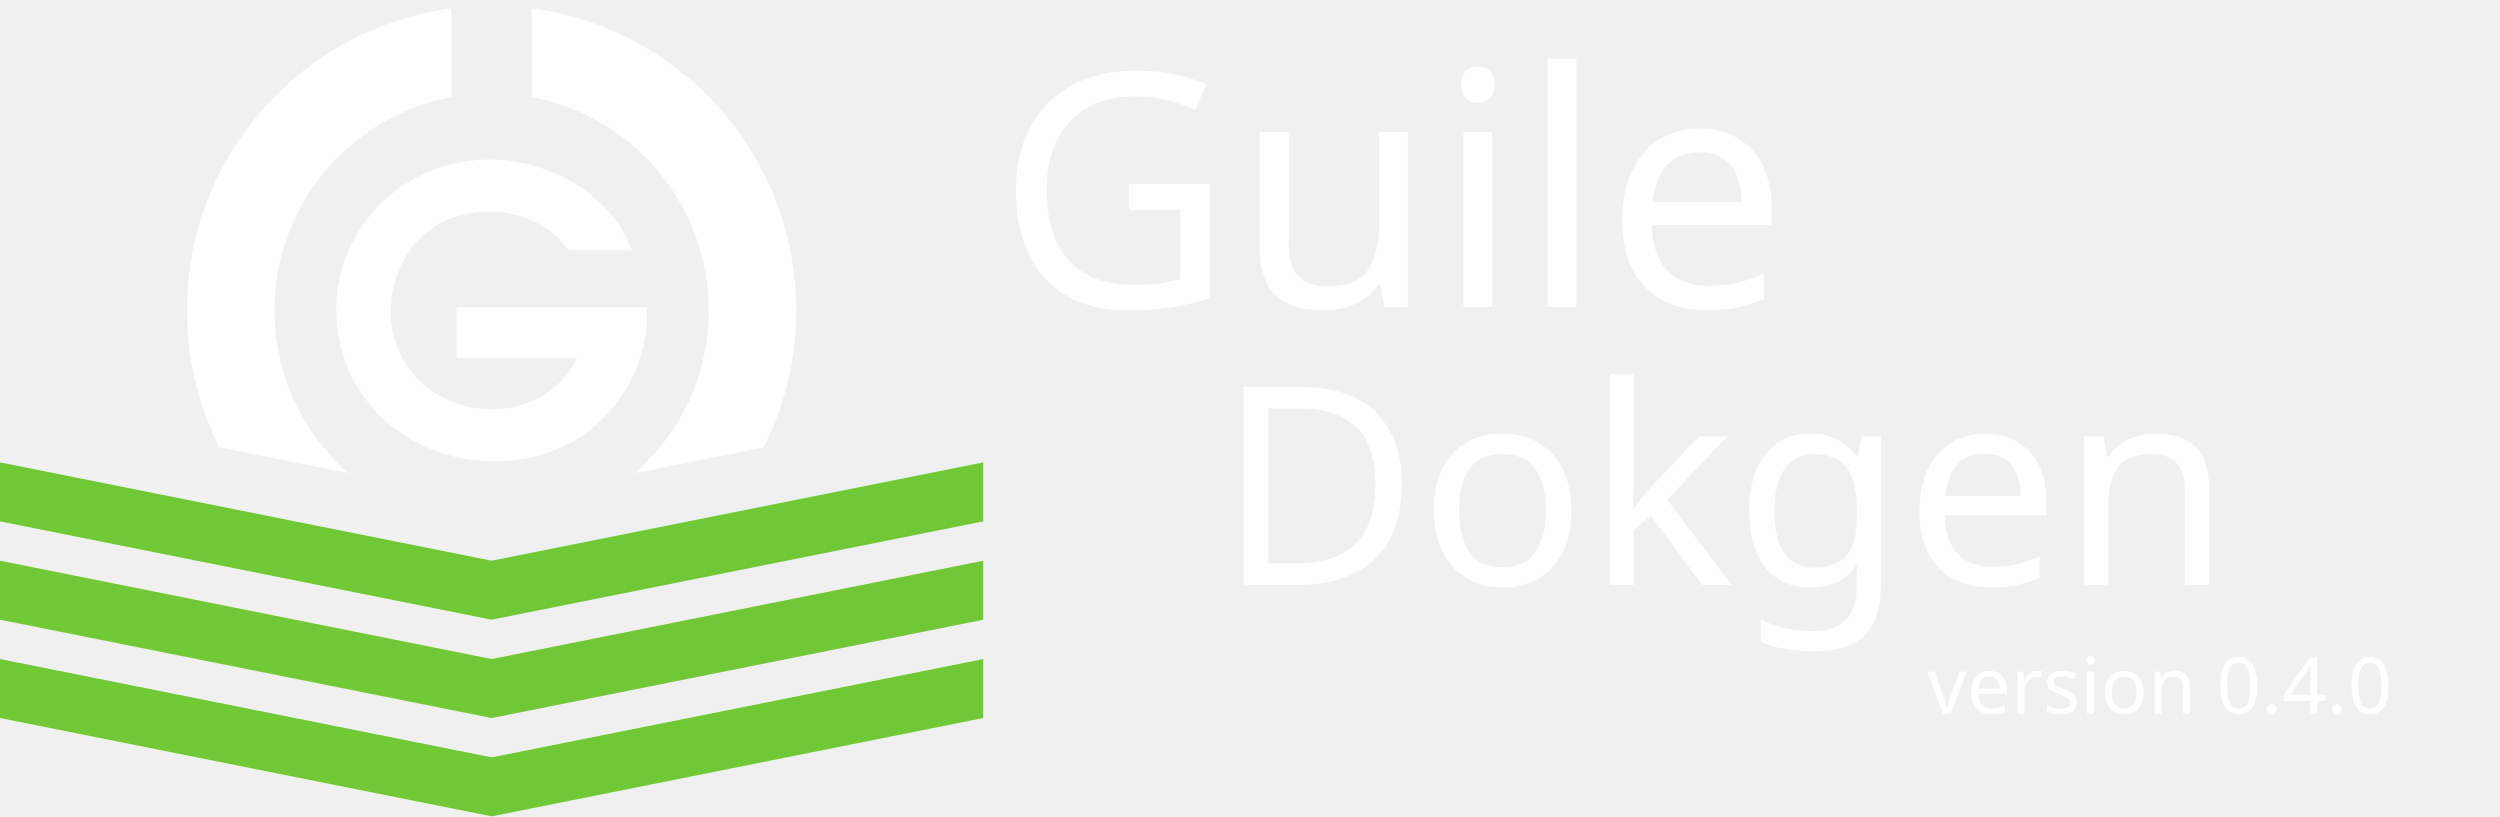
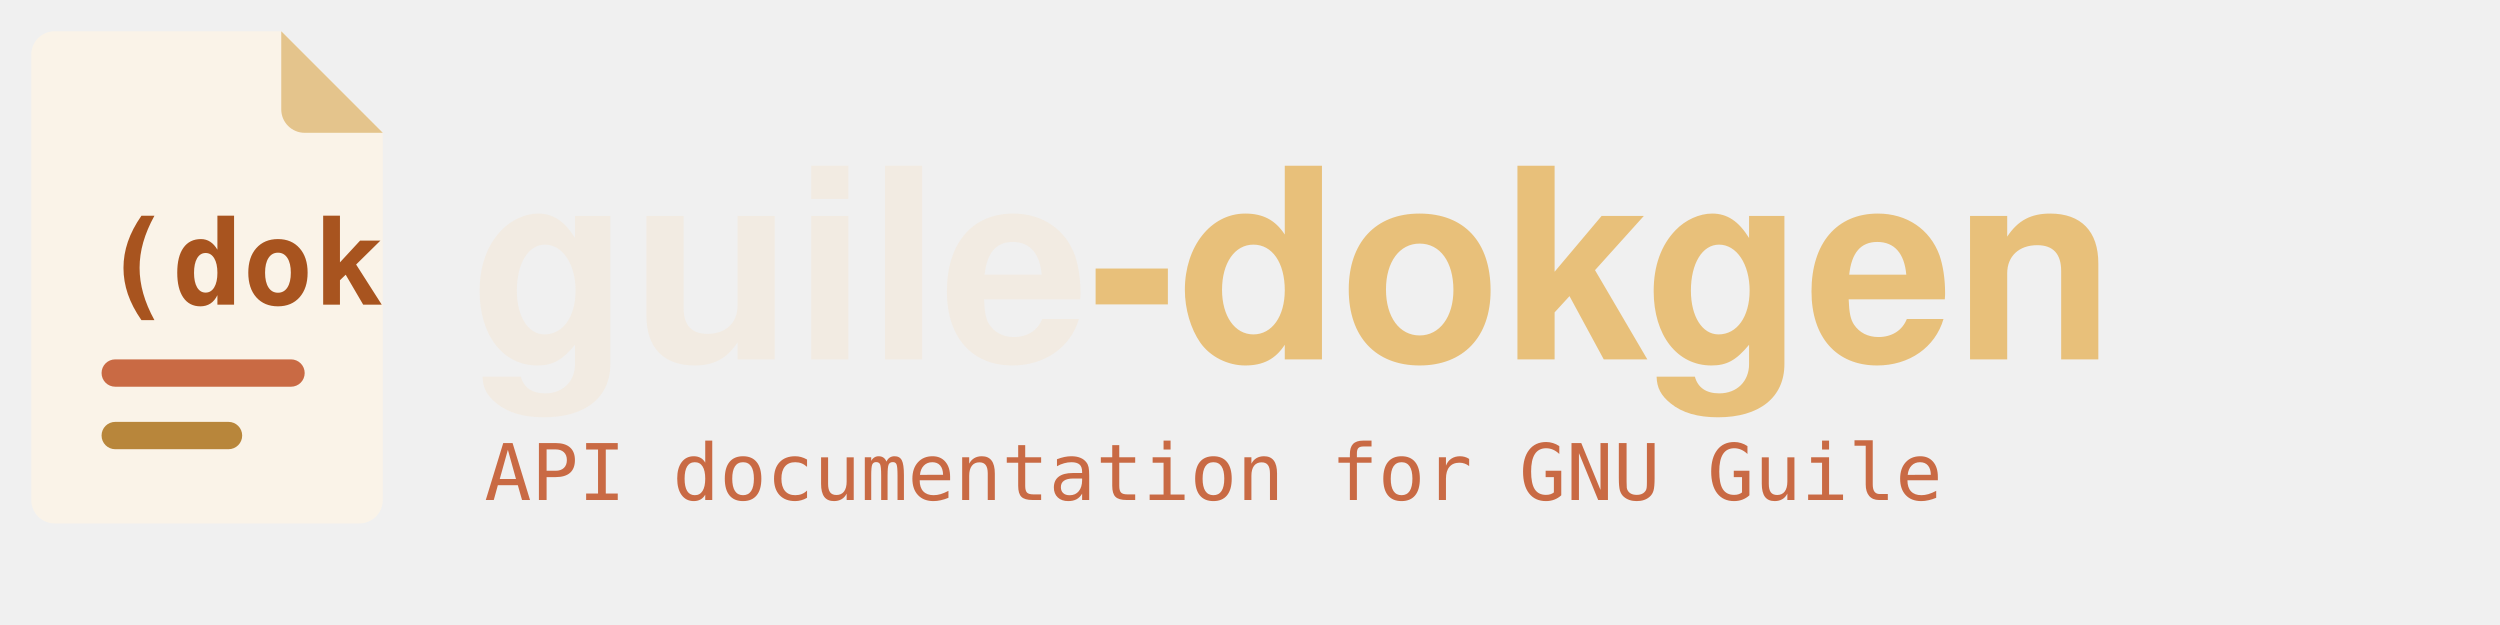
- <svg xmlns="http://www.w3.org/2000/svg" xmlns:xlink="http://www.w3.org/1999/xlink" width="508.545" height="166.059" viewBox="0 0 508.545 166.059" version="1.1" id="svg5" xml:space="preserve">
-   <defs id="defs2">
-     <color-profile xlink:href="file:///usr/share/color/icc/ghostscript/ps_cmyk.icc" id="color-profile2" name="Artifex-PS-CMYK-Profile" />
-   </defs>
-   <g id="layer1" transform="translate(-428.7274,-3.903709)" style="display:inline">
-     <circle style="fill:none;fill-opacity:1;stroke:#000000;stroke-width:1.5;stroke-linecap:butt;stroke-miterlimit:4;stroke-dasharray:none;stroke-dashoffset:0;stroke-opacity:1" id="circle1033" cx="-105.107" cy="906.023" r="0" />
-     <circle cy="906.023" cx="-82.357" id="circle1035" style="fill:none;fill-opacity:1;stroke:#000000;stroke-width:1.5;stroke-linecap:butt;stroke-miterlimit:4;stroke-dasharray:none;stroke-dashoffset:0;stroke-opacity:1" r="0" />
-     <circle cy="906.023" cx="-65.107" id="circle1047" style="fill:none;fill-opacity:1;stroke:#000000;stroke-width:1.5;stroke-linecap:butt;stroke-miterlimit:4;stroke-dasharray:none;stroke-dashoffset:0;stroke-opacity:1" r="0" />
-     <circle style="fill:none;fill-opacity:1;stroke:#000000;stroke-width:1.5;stroke-linecap:butt;stroke-miterlimit:4;stroke-dasharray:none;stroke-dashoffset:0;stroke-opacity:1" id="circle1049" cx="-42.357" cy="906.023" r="0" />
-     <circle cy="906.023" cx="54.893" id="circle1327" style="fill:none;fill-opacity:1;stroke:#000000;stroke-width:1.5;stroke-linecap:butt;stroke-miterlimit:4;stroke-dasharray:none;stroke-dashoffset:0;stroke-opacity:1" r="0" />
-     <circle style="fill:none;fill-opacity:1;stroke:#000000;stroke-width:1.5;stroke-linecap:butt;stroke-miterlimit:4;stroke-dasharray:none;stroke-dashoffset:0;stroke-opacity:1" id="circle1329" cx="77.643" cy="906.023" r="0" />
-     <circle cy="906.023" cx="134.893" id="circle1355" style="fill:none;fill-opacity:1;stroke:#000000;stroke-width:1.5;stroke-linecap:butt;stroke-miterlimit:4;stroke-dasharray:none;stroke-dashoffset:0;stroke-opacity:1" r="0" />
-     <circle style="fill:none;fill-opacity:1;stroke:#000000;stroke-width:1.5;stroke-linecap:butt;stroke-miterlimit:4;stroke-dasharray:none;stroke-dashoffset:0;stroke-opacity:1" id="circle1357" cx="157.643" cy="906.023" r="0" />
-     <circle style="fill:#000000;fill-opacity:1;stroke:none;stroke-width:1.5;stroke-linecap:butt;stroke-miterlimit:4;stroke-dasharray:none;stroke-dashoffset:0;stroke-opacity:1" id="circle1485" cx="-53.732" cy="915.461" r="0" />
-     <circle style="fill:#000000;fill-opacity:1;stroke:none;stroke-width:1.5;stroke-linecap:butt;stroke-miterlimit:4;stroke-dasharray:none;stroke-dashoffset:0;stroke-opacity:1" id="circle1053" cx="-57.576" cy="906.773" r="0" />
-     <circle cy="906.773" cx="-57.576" id="circle1487" style="fill:none;fill-opacity:1;stroke:#000000;stroke-width:1;stroke-linecap:butt;stroke-miterlimit:4;stroke-dasharray:none;stroke-dashoffset:0;stroke-opacity:1" r="0" />
-     <circle cy="906.773" cx="-49.889" id="circle1489" style="fill:#000000;fill-opacity:1;stroke:none;stroke-width:1.5;stroke-linecap:butt;stroke-miterlimit:4;stroke-dasharray:none;stroke-dashoffset:0;stroke-opacity:1" r="0" />
-     <circle style="fill:none;fill-opacity:1;stroke:#000000;stroke-width:1;stroke-linecap:butt;stroke-miterlimit:4;stroke-dasharray:none;stroke-dashoffset:0;stroke-opacity:1" id="circle1491" cx="-49.889" cy="906.773" r="0" />
-     <circle cy="906.023" cx="-25.107" id="circle1553" style="fill:none;fill-opacity:1;stroke:#000000;stroke-width:1.5;stroke-linecap:butt;stroke-miterlimit:4;stroke-dasharray:none;stroke-dashoffset:0;stroke-opacity:1" r="0" />
-     <circle style="fill:none;fill-opacity:1;stroke:#000000;stroke-width:1.5;stroke-linecap:butt;stroke-miterlimit:4;stroke-dasharray:none;stroke-dashoffset:0;stroke-opacity:1" id="circle1555" cx="-2.357" cy="906.023" r="0" />
-     <circle style="fill:none;fill-opacity:1;stroke:#000000;stroke-width:1.5;stroke-linecap:butt;stroke-miterlimit:4;stroke-dasharray:none;stroke-dashoffset:0;stroke-opacity:1" id="circle1567" cx="14.893" cy="906.023" r="0" />
-     <circle cy="906.023" cx="37.643" id="circle1569" style="fill:none;fill-opacity:1;stroke:#000000;stroke-width:1.5;stroke-linecap:butt;stroke-miterlimit:4;stroke-dasharray:none;stroke-dashoffset:0;stroke-opacity:1" r="0" />
-     <circle cy="915.461" cx="26.268" id="circle1573" style="fill:#000000;fill-opacity:1;stroke:none;stroke-width:1.5;stroke-linecap:butt;stroke-miterlimit:4;stroke-dasharray:none;stroke-dashoffset:0;stroke-opacity:1" r="0" />
-     <circle cy="906.773" cx="22.424" id="circle1575" style="fill:#000000;fill-opacity:1;stroke:none;stroke-width:1.5;stroke-linecap:butt;stroke-miterlimit:4;stroke-dasharray:none;stroke-dashoffset:0;stroke-opacity:1" r="0" />
-     <circle style="fill:none;fill-opacity:1;stroke:#000000;stroke-width:1;stroke-linecap:butt;stroke-miterlimit:4;stroke-dasharray:none;stroke-dashoffset:0;stroke-opacity:1" id="circle1577" cx="22.424" cy="906.773" r="0" />
-     <circle style="fill:#000000;fill-opacity:1;stroke:none;stroke-width:1.5;stroke-linecap:butt;stroke-miterlimit:4;stroke-dasharray:none;stroke-dashoffset:0;stroke-opacity:1" id="circle1579" cx="30.111" cy="906.773" r="0" />
-     <circle cy="906.773" cx="30.111" id="circle1581" style="fill:none;fill-opacity:1;stroke:#000000;stroke-width:1;stroke-linecap:butt;stroke-miterlimit:4;stroke-dasharray:none;stroke-dashoffset:0;stroke-opacity:1" r="0" />
-     <circle cy="906.023" cx="94.893" id="circle1583" style="fill:none;fill-opacity:1;stroke:#000000;stroke-width:1.5;stroke-linecap:butt;stroke-miterlimit:4;stroke-dasharray:none;stroke-dashoffset:0;stroke-opacity:1" r="0" />
-     <circle style="fill:none;fill-opacity:1;stroke:#000000;stroke-width:1.5;stroke-linecap:butt;stroke-miterlimit:4;stroke-dasharray:none;stroke-dashoffset:0;stroke-opacity:1" id="circle1585" cx="117.643" cy="906.023" r="0" />
-     <circle style="fill:#000000;fill-opacity:1;stroke:none;stroke-width:1.5;stroke-linecap:butt;stroke-miterlimit:4;stroke-dasharray:none;stroke-dashoffset:0;stroke-opacity:1" id="circle1589" cx="106.268" cy="915.461" r="0" />
-     <circle style="fill:#000000;fill-opacity:1;stroke:none;stroke-width:1.5;stroke-linecap:butt;stroke-miterlimit:4;stroke-dasharray:none;stroke-dashoffset:0;stroke-opacity:1" id="circle1591" cx="102.424" cy="906.773" r="0" />
-     <circle cy="906.773" cx="102.424" id="circle1593" style="fill:none;fill-opacity:1;stroke:#000000;stroke-width:1;stroke-linecap:butt;stroke-miterlimit:4;stroke-dasharray:none;stroke-dashoffset:0;stroke-opacity:1" r="0" />
-     <circle cy="906.773" cx="110.111" id="circle1595" style="fill:#000000;fill-opacity:1;stroke:none;stroke-width:1.5;stroke-linecap:butt;stroke-miterlimit:4;stroke-dasharray:none;stroke-dashoffset:0;stroke-opacity:1" r="0" />
-     <circle style="fill:none;fill-opacity:1;stroke:#000000;stroke-width:1;stroke-linecap:butt;stroke-miterlimit:4;stroke-dasharray:none;stroke-dashoffset:0;stroke-opacity:1" id="circle1597" cx="110.111" cy="906.773" r="0" />
+ <svg xmlns="http://www.w3.org/2000/svg" viewBox="0 0 640 160" width="640" height="160" role="img" aria-label="guile-dokgen">
+   <g transform="translate(14 8)">
+     <path d="M0 0h58l26 26v94a6 6 0 0 1-6 6H0a6 6 0 0 1-6-6V6a6 6 0 0 1 6-6z" fill="#faf3e8" />
+     <path d="M58 0v20a6 6 0 0 0 6 6h20z" fill="#e4c48c" />
+     <rect x="12" y="84" width="52" height="7" rx="3.5" fill="#c96a44" />
+     <rect x="12" y="100" width="36" height="7" rx="3.5" fill="#b8863b" />
+     <text x="12" y="70" font-family="ui-monospace, Menlo, Consolas, monospace" font-size="30" font-weight="700" fill="#a8541f">(dok</text>
  </g>
-   <g id="layer2" transform="translate(-428.7274,-3.903709)" style="display:inline" />
-   <g id="layer3" style="display:inline" transform="translate(-428.7274,-3.903709)">
-     <g id="g832">
-       <text xml:space="preserve" style="font-style:normal;font-variant:normal;font-weight:normal;font-stretch:normal;font-size:66.444px;line-height:1.25;font-family:Pacifico;-inkscape-font-specification:'Pacifico, Normal';font-variant-ligatures:normal;font-variant-caps:normal;font-variant-numeric:normal;font-variant-east-asian:normal;text-align:start;letter-spacing:0px;text-anchor:start;fill:#ffffff;stroke-width:2.373" x="631.335" y="66.361" id="text19781">
-         <tspan id="tspan19779" x="631.335" y="66.361" style="font-style:normal;font-variant:normal;font-weight:normal;font-stretch:normal;font-size:66.444px;font-family:Pacifico;-inkscape-font-specification:'Pacifico, Normal';font-variant-ligatures:normal;font-variant-caps:normal;font-variant-numeric:normal;font-variant-east-asian:normal;stroke-width:2.373">Guile</tspan>
-       </text>
-       <text xml:space="preserve" style="font-style:normal;font-variant:normal;font-weight:normal;font-stretch:normal;font-size:56.316px;line-height:1.25;font-family:Pacifico;-inkscape-font-specification:'Pacifico, Normal';font-variant-ligatures:normal;font-variant-caps:normal;font-variant-numeric:normal;font-variant-east-asian:normal;text-align:start;letter-spacing:0px;text-anchor:start;fill:#ffffff;stroke-width:2.011" x="676.192" y="122.861" id="text19785">
-         <tspan id="tspan19783" x="676.192" y="122.861" style="font-style:normal;font-variant:normal;font-weight:normal;font-stretch:normal;font-size:56.316px;font-family:Pacifico;-inkscape-font-specification:'Pacifico, Normal';font-variant-ligatures:normal;font-variant-caps:normal;font-variant-numeric:normal;font-variant-east-asian:normal;stroke-width:2.011">Dokgen</tspan>
-       </text>
-       <text xml:space="preserve" style="font-size:15.886px;line-height:1.25;font-family:sans-serif;-inkscape-font-specification:sans-serif;text-align:center;letter-spacing:0px;text-anchor:middle;fill:#ffffff;fill-opacity:1;stroke-width:0.993" x="882.502" y="149.051" id="text19789">
-         <tspan id="tspan19787" x="882.502" y="149.051" style="font-size:15.886px;fill:#ffffff;fill-opacity:1;stroke-width:0.993">version 0.4.0</tspan>
-       </text>
-       <g id="g2731" transform="translate(750.5437,715.5762)">
-         <path id="path2727" style="display:inline;fill:#ffffff;fill-opacity:1;fill-rule:nonzero;stroke:none;stroke-width:0.809" d="m -230.006,-709.959 c -30.356,4.005 -53.779,29.984 -53.779,61.434 0,10.013 2.383,19.466 6.6,27.838 l 26.141,5.229 c -9.146,-8.091 -14.934,-19.895 -14.934,-33.066 0,-21.59 15.497,-39.563 35.973,-43.404 z m 16.379,0 v 18.029 c 20.475,3.841 35.973,21.814 35.973,43.404 0,13.172 -5.787,24.975 -14.934,33.066 l 26.141,-5.229 c 4.217,-8.371 6.6,-17.825 6.6,-27.838 0,-31.45 -23.424,-57.428 -53.779,-61.434 z m -8.59,30.748 c -17.328,0 -31.207,13.559 -31.207,30.566 0,17.328 14.039,30.805 32.25,30.805 8.905,0 16.603,-3.131 22.459,-9.146 5.455,-5.696 8.506,-13.074 8.506,-20.695 v -1.445 h -38.748 v 10.27 h 24.549 c -3.209,6.578 -9.627,10.428 -17.408,10.428 -11.632,0 -20.537,-8.746 -20.537,-20.057 0,-5.135 2.166,-10.747 5.535,-14.277 3.451,-3.77 8.663,-5.857 14.359,-5.857 6.899,0 12.595,2.729 16.285,7.863 h 12.916 c -3.85,-10.67 -16.043,-18.453 -28.959,-18.453 z" />
-         <path id="path2729" style="display:inline;fill:#71c837;fill-opacity:1;stroke-width:1" d="m -321.816,-617.613 v 12 l 100,20 100,-20 v -12 l -100,20 z m 0,20 v 12 l 100,20 100,-20 v -12 l -100,20 z m 0,20 v 12 l 100,20 100,-20 v -12 l -100,20 z" />
-       </g>
-     </g>
-   </g>
+   <text x="120" y="92" font-family="'Work Sans', 'Helvetica Neue', Helvetica, Arial, sans-serif" font-size="68" font-weight="600" fill="#f2ebe2">guile<tspan fill="#e8c07a">-dokgen</tspan>
+   </text>
+   <text x="124" y="128" font-family="ui-monospace, Menlo, Consolas, monospace" font-size="20" fill="#c96a44">API documentation for GNU Guile</text>
</svg>
